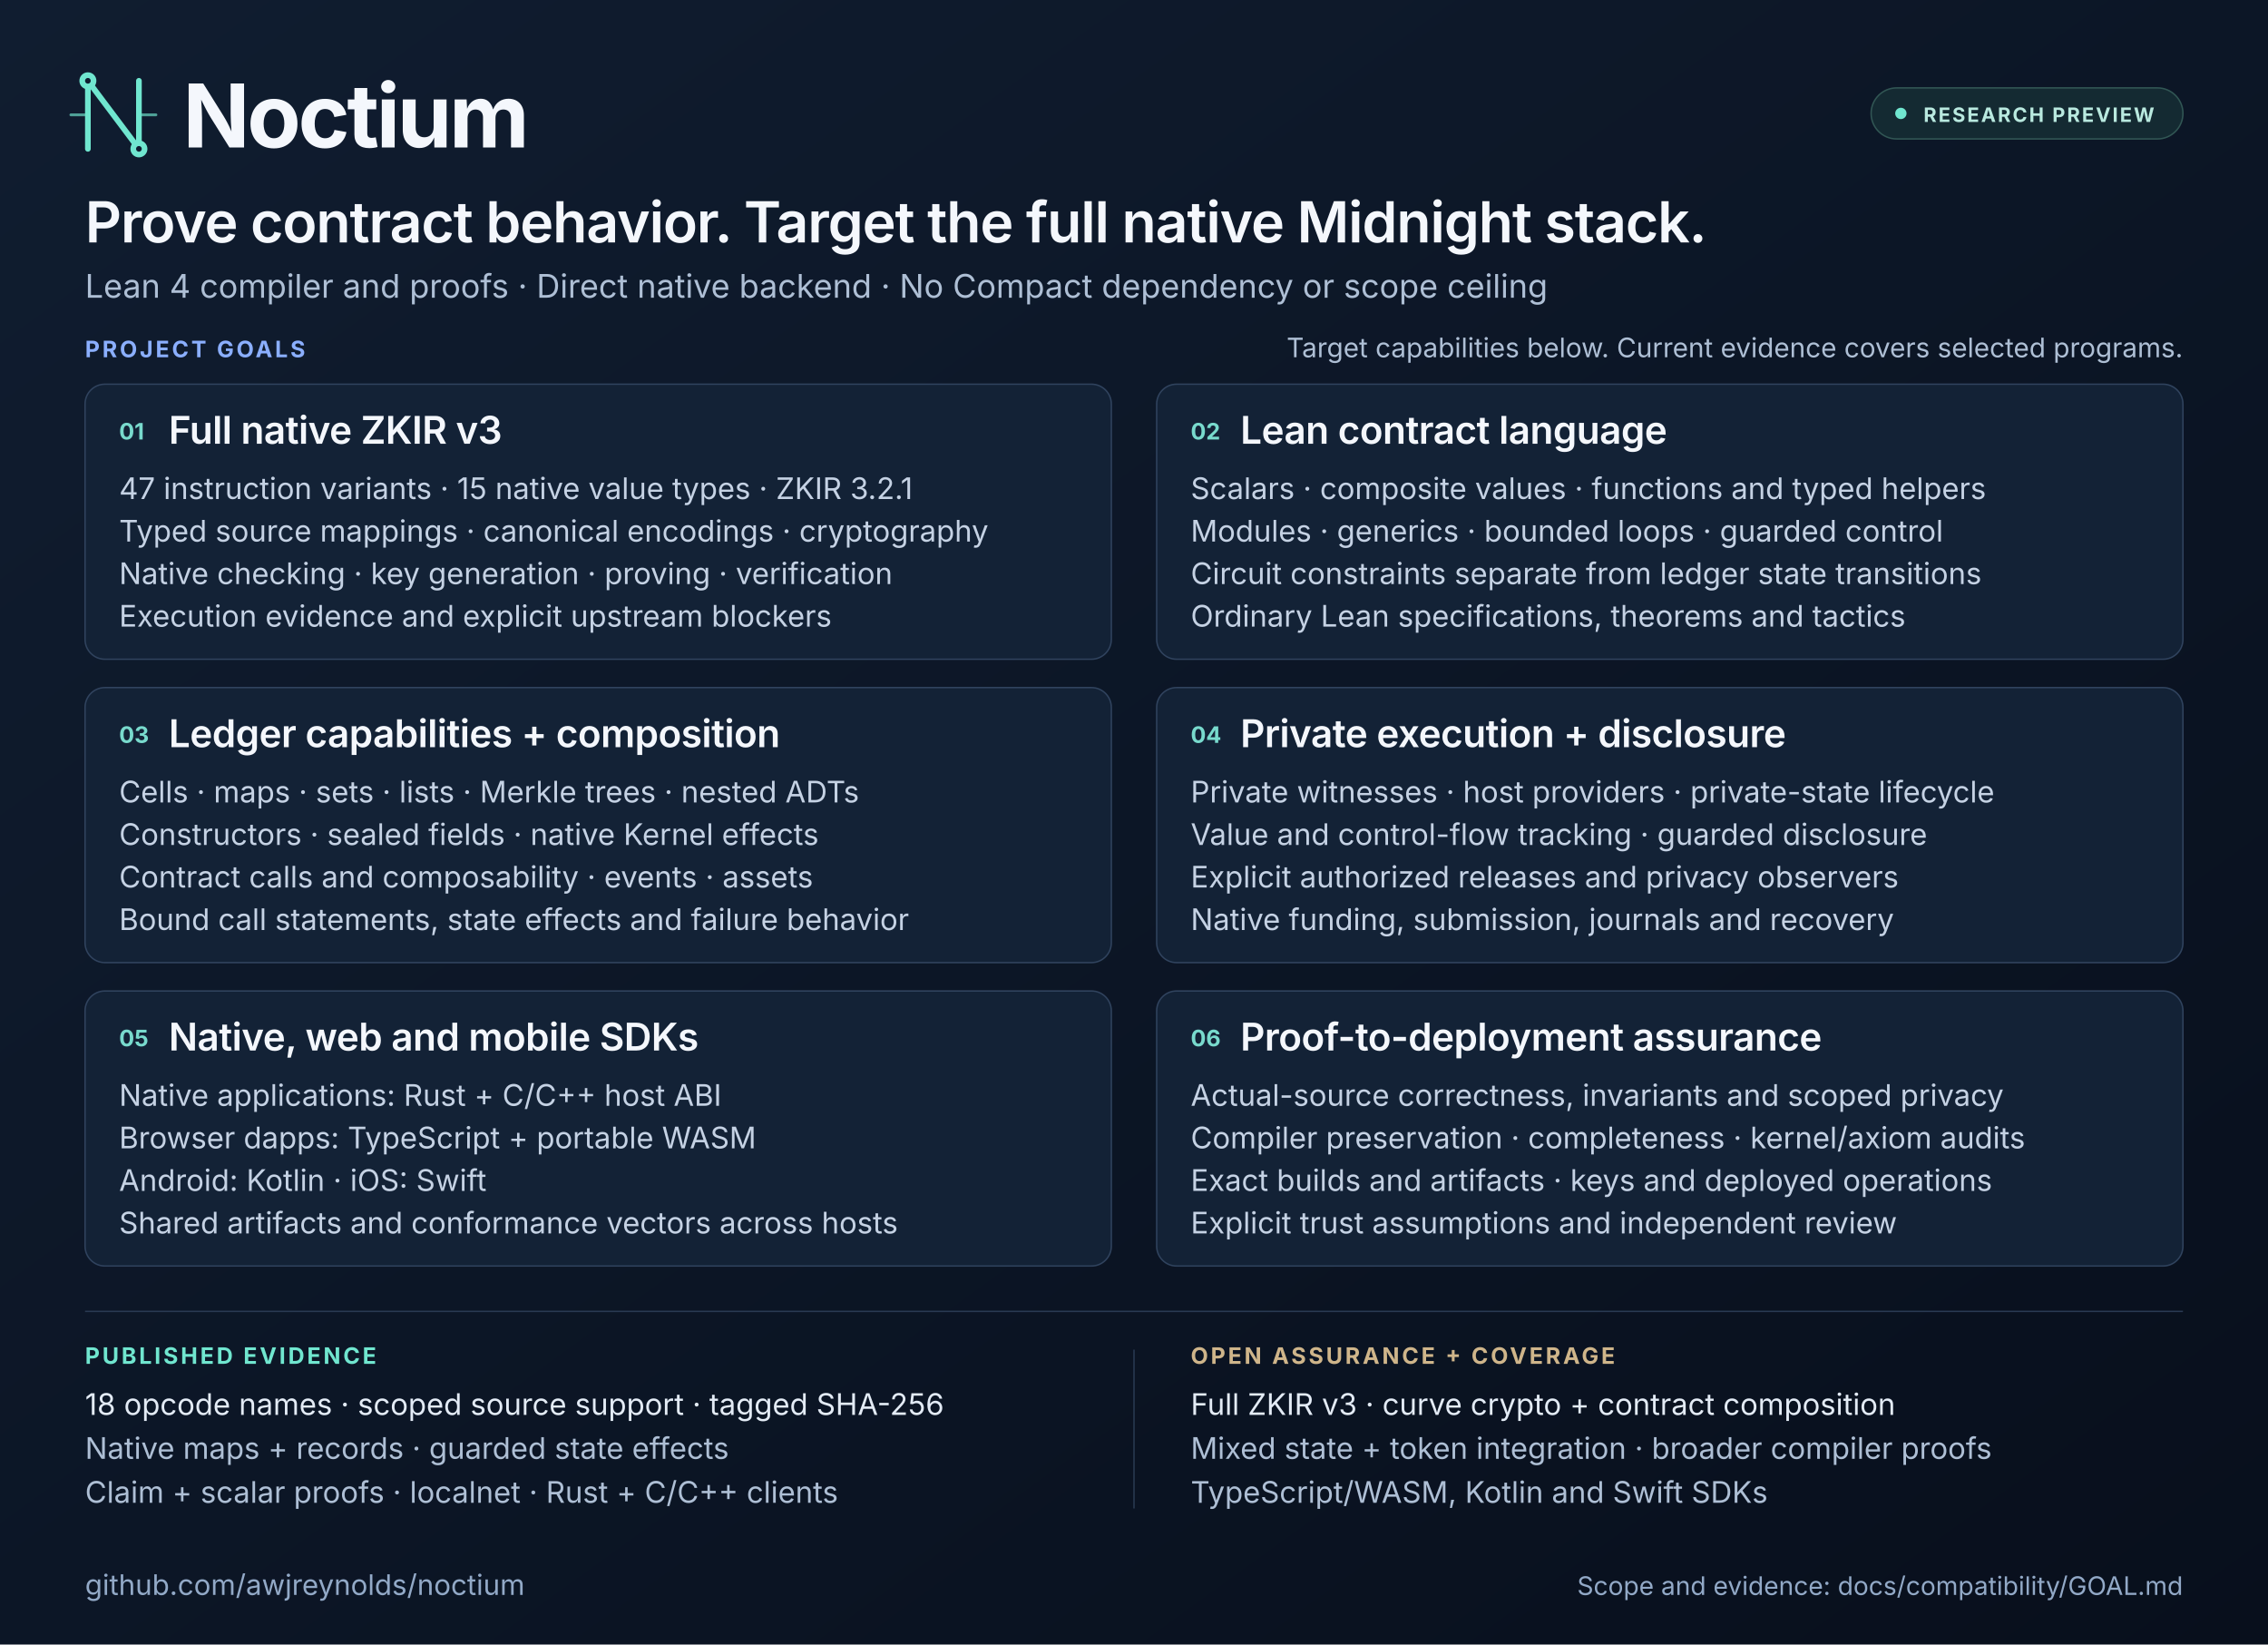
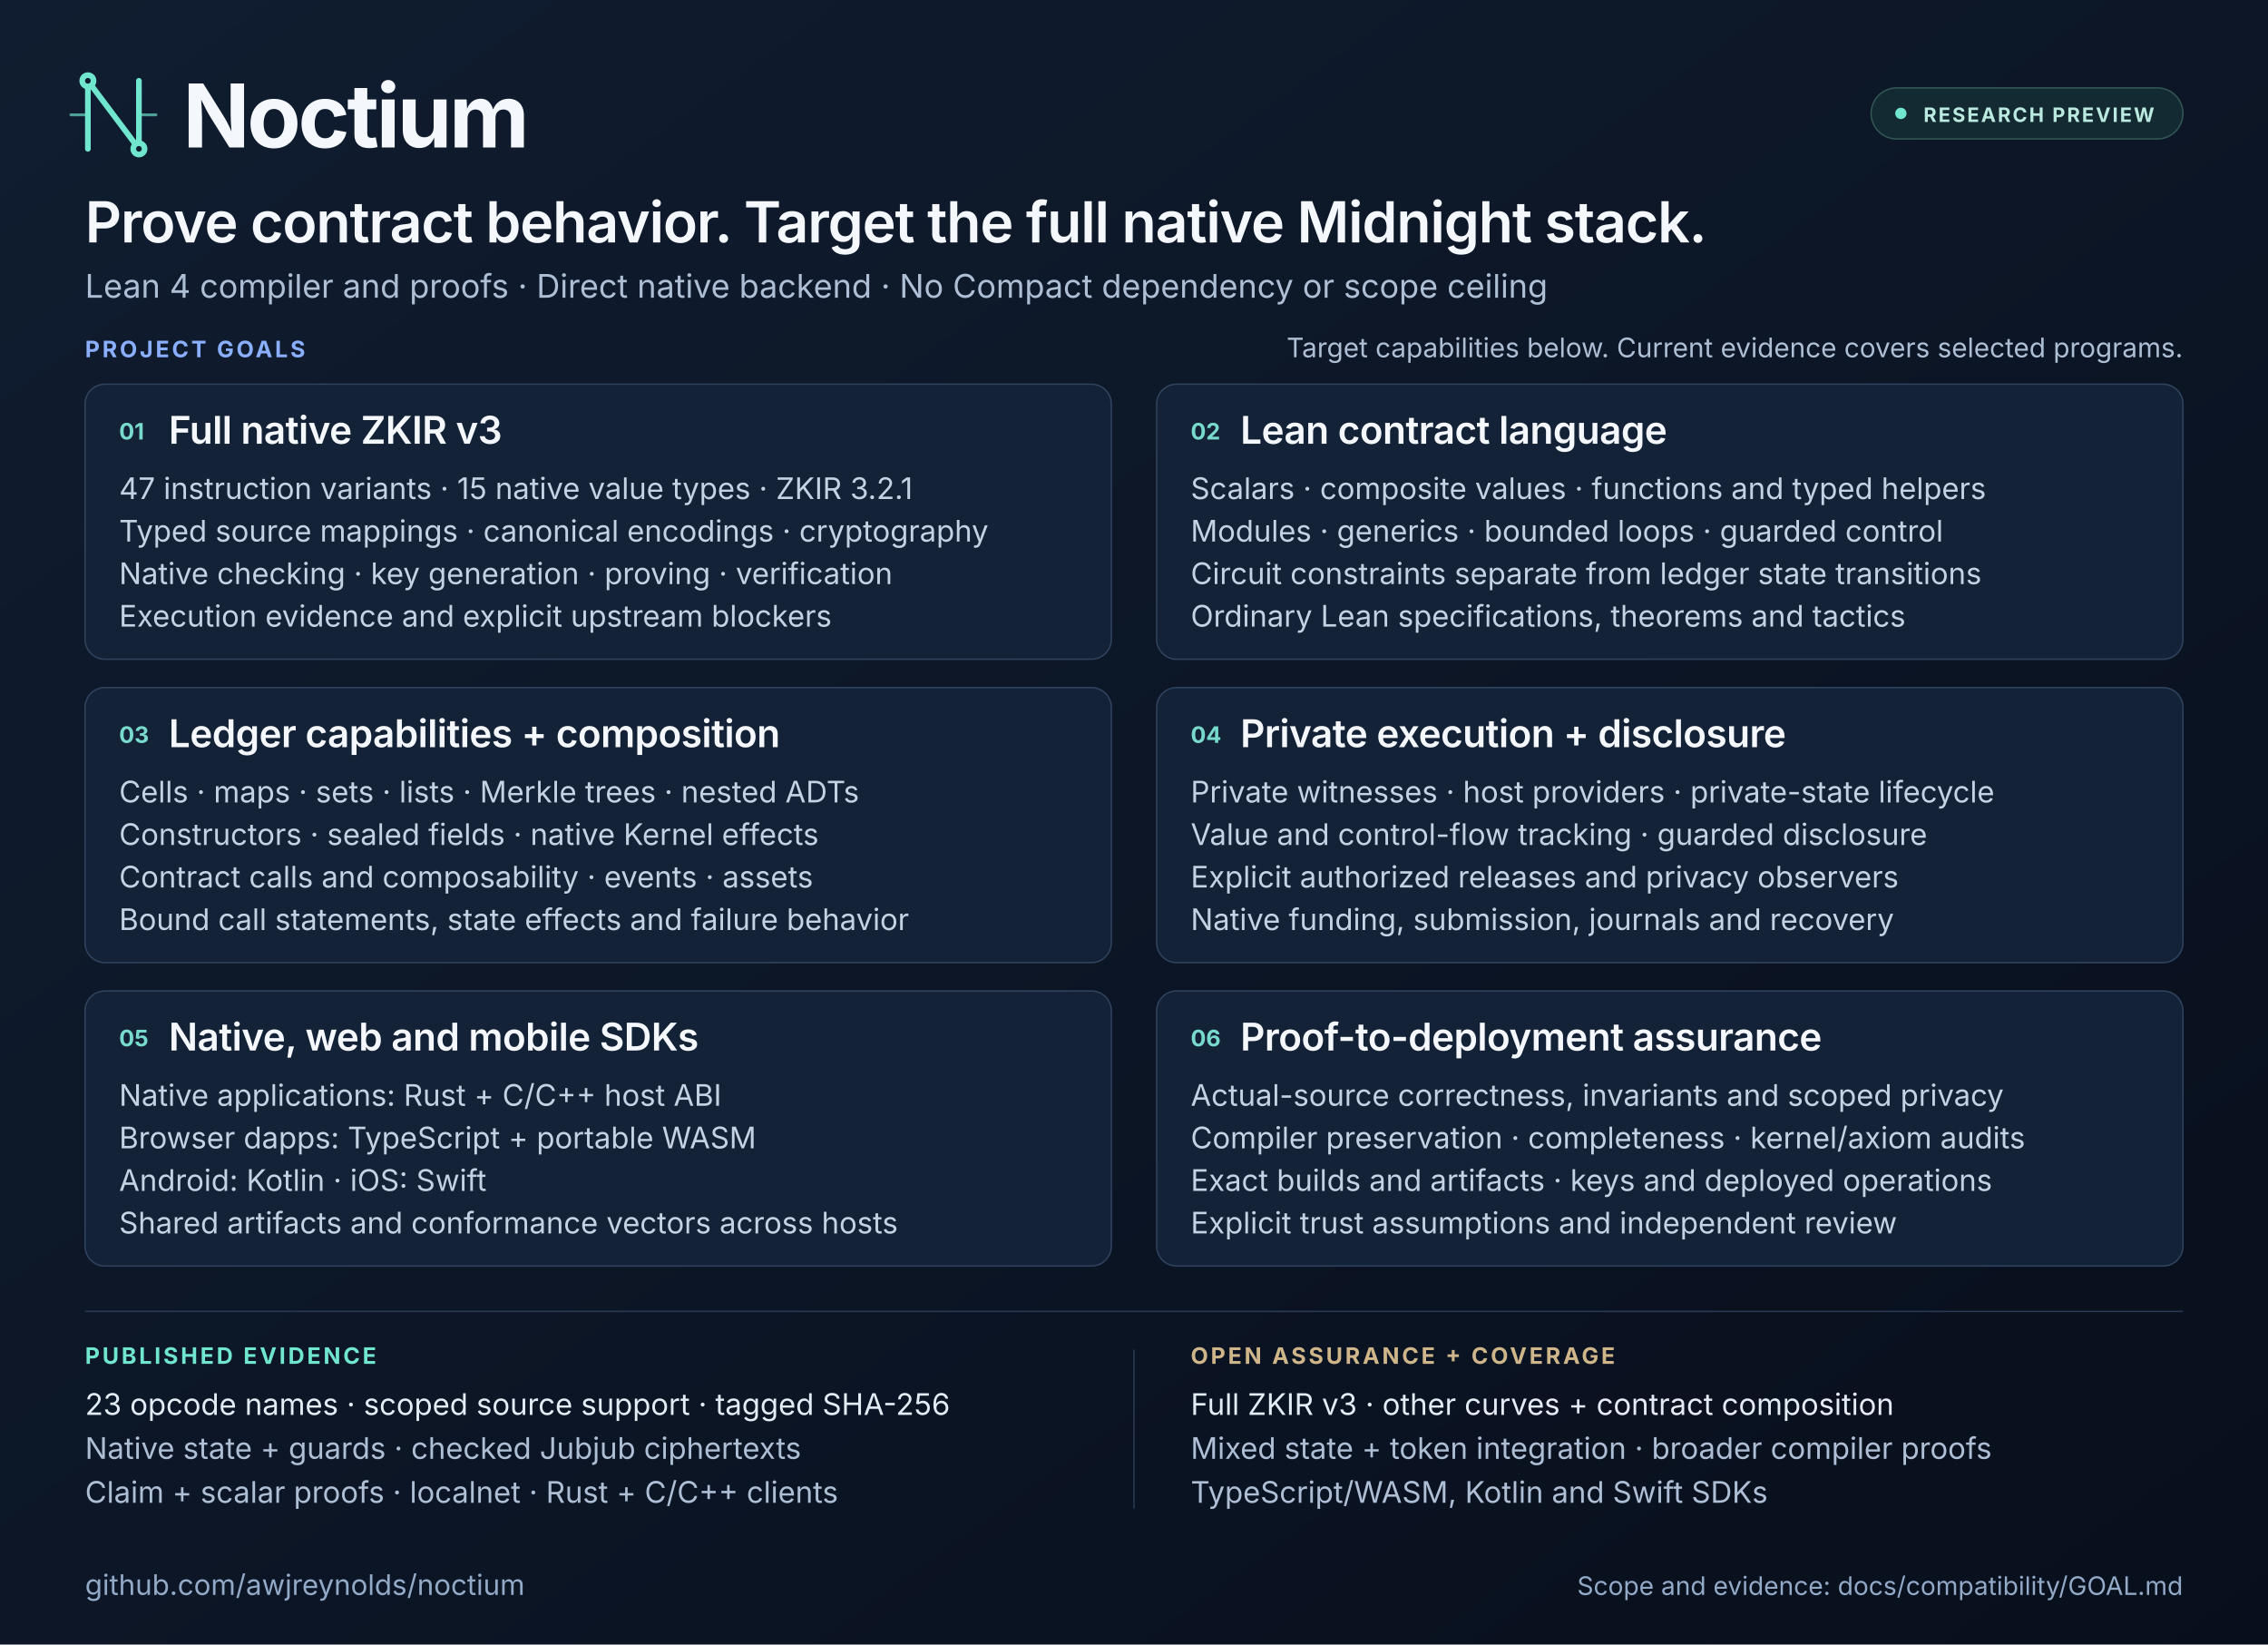
<svg xmlns="http://www.w3.org/2000/svg" width="1600" height="1160" viewBox="0 0 1600 1160" role="img" aria-labelledby="title description">
  <defs>
    <linearGradient id="background" x1="0" y1="0" x2="1" y2="1">
      <stop offset="0" stop-color="#101D30" />
      <stop offset="1" stop-color="#080F1C" />
    </linearGradient>
    <linearGradient id="accent" x1="0" y1="0" x2="1" y2="0">
      <stop offset="0" stop-color="#70E6CF" />
      <stop offset="1" stop-color="#8BAFFF" />
    </linearGradient>
  </defs>
  <rect width="1600" height="1160" fill="url(#background)" />
  <path d="M0 2H1600" stroke="url(#accent)" stroke-width="4" />
  <g stroke="#70E6CF" stroke-width="4" fill="none" stroke-linecap="round" stroke-linejoin="round">
    <path d="M62 105V57L98 105V57" />
    <path d="M50 81H62M98 81H110" stroke-width="2" opacity="0.65" />
    <circle cx="62" cy="57" r="4" fill="#101D30" />
    <circle cx="98" cy="105" r="4" fill="#101D30" />
  </g>
  <g font-family="Inter, Arial, Helvetica, sans-serif">
    <text x="129" y="104" fill="#F4F7FC" font-size="62" font-weight="700" letter-spacing="-2">Noctium</text>
    <rect x="1320" y="62" width="220" height="36" rx="18" fill="#142A32" stroke="#315654" />
    <circle cx="1341" cy="80" r="4" fill="#70E6CF" />
    <text x="1357" y="86" fill="#B9E9DF" font-size="14" font-weight="700" letter-spacing="1.3">RESEARCH PREVIEW</text>
    <text x="60" y="171" fill="#F4F7FC" font-size="40" font-weight="600" letter-spacing="-0.7">Prove contract behavior. Target the full native Midnight stack.</text>
    <text x="60" y="210" fill="#AEBFD5" font-size="23">Lean 4 compiler and proofs · Direct native backend · No Compact dependency or scope ceiling</text>
    <text x="60" y="252" fill="#8BAFFF" font-size="16" font-weight="700" letter-spacing="1.8">PROJECT GOALS</text>
    <text x="1540" y="252" fill="#AEBFD5" font-size="19" text-anchor="end">Target capabilities below. Current evidence covers selected programs.</text>
    <g fill="#132236" stroke="#30435E">
      <rect x="60" y="271" width="724" height="194" rx="14" />
      <rect x="816" y="271" width="724" height="194" rx="14" />
      <rect x="60" y="485" width="724" height="194" rx="14" />
      <rect x="816" y="485" width="724" height="194" rx="14" />
      <rect x="60" y="699" width="724" height="194" rx="14" />
      <rect x="816" y="699" width="724" height="194" rx="14" />
    </g>
    <g fill="#78DACD" font-size="16" font-weight="700">
      <text x="84" y="310">01</text>
      <text x="840" y="310">02</text>
      <text x="84" y="524">03</text>
      <text x="840" y="524">04</text>
      <text x="84" y="738">05</text>
      <text x="840" y="738">06</text>
    </g>
    <g fill="#F4F7FC" font-size="27" font-weight="600" letter-spacing="-0.3">
      <text x="119" y="313">Full native ZKIR v3</text>
      <text x="875" y="313">Lean contract language</text>
      <text x="119" y="527">Ledger capabilities + composition</text>
      <text x="875" y="527">Private execution + disclosure</text>
      <text x="119" y="741">Native, web and mobile SDKs</text>
      <text x="875" y="741">Proof-to-deployment assurance</text>
    </g>
    <g fill="#C5D2E4" font-size="21">
      <text x="84" y="352">47 instruction variants · 15 native value types · ZKIR 3.2.1</text>
      <text x="84" y="382">Typed source mappings · canonical encodings · cryptography</text>
      <text x="84" y="412">Native checking · key generation · proving · verification</text>
      <text x="84" y="442">Execution evidence and explicit upstream blockers</text>
      <text x="840" y="352">Scalars · composite values · functions and typed helpers</text>
      <text x="840" y="382">Modules · generics · bounded loops · guarded control</text>
      <text x="840" y="412">Circuit constraints separate from ledger state transitions</text>
      <text x="840" y="442">Ordinary Lean specifications, theorems and tactics</text>
      <text x="84" y="566">Cells · maps · sets · lists · Merkle trees · nested ADTs</text>
      <text x="84" y="596">Constructors · sealed fields · native Kernel effects</text>
      <text x="84" y="626">Contract calls and composability · events · assets</text>
      <text x="84" y="656">Bound call statements, state effects and failure behavior</text>
      <text x="840" y="566">Private witnesses · host providers · private-state lifecycle</text>
      <text x="840" y="596">Value and control-flow tracking · guarded disclosure</text>
      <text x="840" y="626">Explicit authorized releases and privacy observers</text>
      <text x="840" y="656">Native funding, submission, journals and recovery</text>
      <text x="84" y="780">Native applications: Rust + C/C++ host ABI</text>
      <text x="84" y="810">Browser dapps: TypeScript + portable WASM</text>
      <text x="84" y="840">Android: Kotlin · iOS: Swift</text>
      <text x="84" y="870">Shared artifacts and conformance vectors across hosts</text>
      <text x="840" y="780">Actual-source correctness, invariants and scoped privacy</text>
      <text x="840" y="810">Compiler preservation · completeness · kernel/axiom audits</text>
      <text x="840" y="840">Exact builds and artifacts · keys and deployed operations</text>
      <text x="840" y="870">Explicit trust assumptions and independent review</text>
    </g>
    <path d="M60 925H1540" stroke="#293A52" />
    <text x="60" y="962" fill="#70E6CF" font-size="16" font-weight="700" letter-spacing="1.8">PUBLISHED EVIDENCE</text>
-     <text x="60" y="998" fill="#E3EBF5" font-size="21">18 opcode names · scoped source support · tagged SHA-256</text>
-     <text x="60" y="1029" fill="#AEBFD5" font-size="21">Native maps + records · guarded state effects</text>
+     <text x="60" y="998" fill="#E3EBF5" font-size="21">23 opcode names · scoped source support · tagged SHA-256</text>
+     <text x="60" y="1029" fill="#AEBFD5" font-size="21">Native state + guards · checked Jubjub ciphertexts</text>
    <text x="60" y="1060" fill="#AEBFD5" font-size="21">Claim + scalar proofs · localnet · Rust + C/C++ clients</text>
    <path d="M800 952V1064" stroke="#293A52" />
    <text x="840" y="962" fill="#CFB58A" font-size="16" font-weight="700" letter-spacing="1.8">OPEN ASSURANCE + COVERAGE</text>
-     <text x="840" y="998" fill="#E3EBF5" font-size="21">Full ZKIR v3 · curve crypto + contract composition</text>
+     <text x="840" y="998" fill="#E3EBF5" font-size="21">Full ZKIR v3 · other curves + contract composition</text>
    <text x="840" y="1029" fill="#AEBFD5" font-size="21">Mixed state + token integration · broader compiler proofs</text>
    <text x="840" y="1060" fill="#AEBFD5" font-size="21">TypeScript/WASM, Kotlin and Swift SDKs</text>
    <text x="60" y="1125" fill="#92A9C7" font-size="20">github.com/awjreynolds/noctium</text>
    <text x="1540" y="1125" fill="#92A9C7" font-size="18" text-anchor="end">Scope and evidence: docs/compatibility/GOAL.md</text>
  </g>
</svg>
